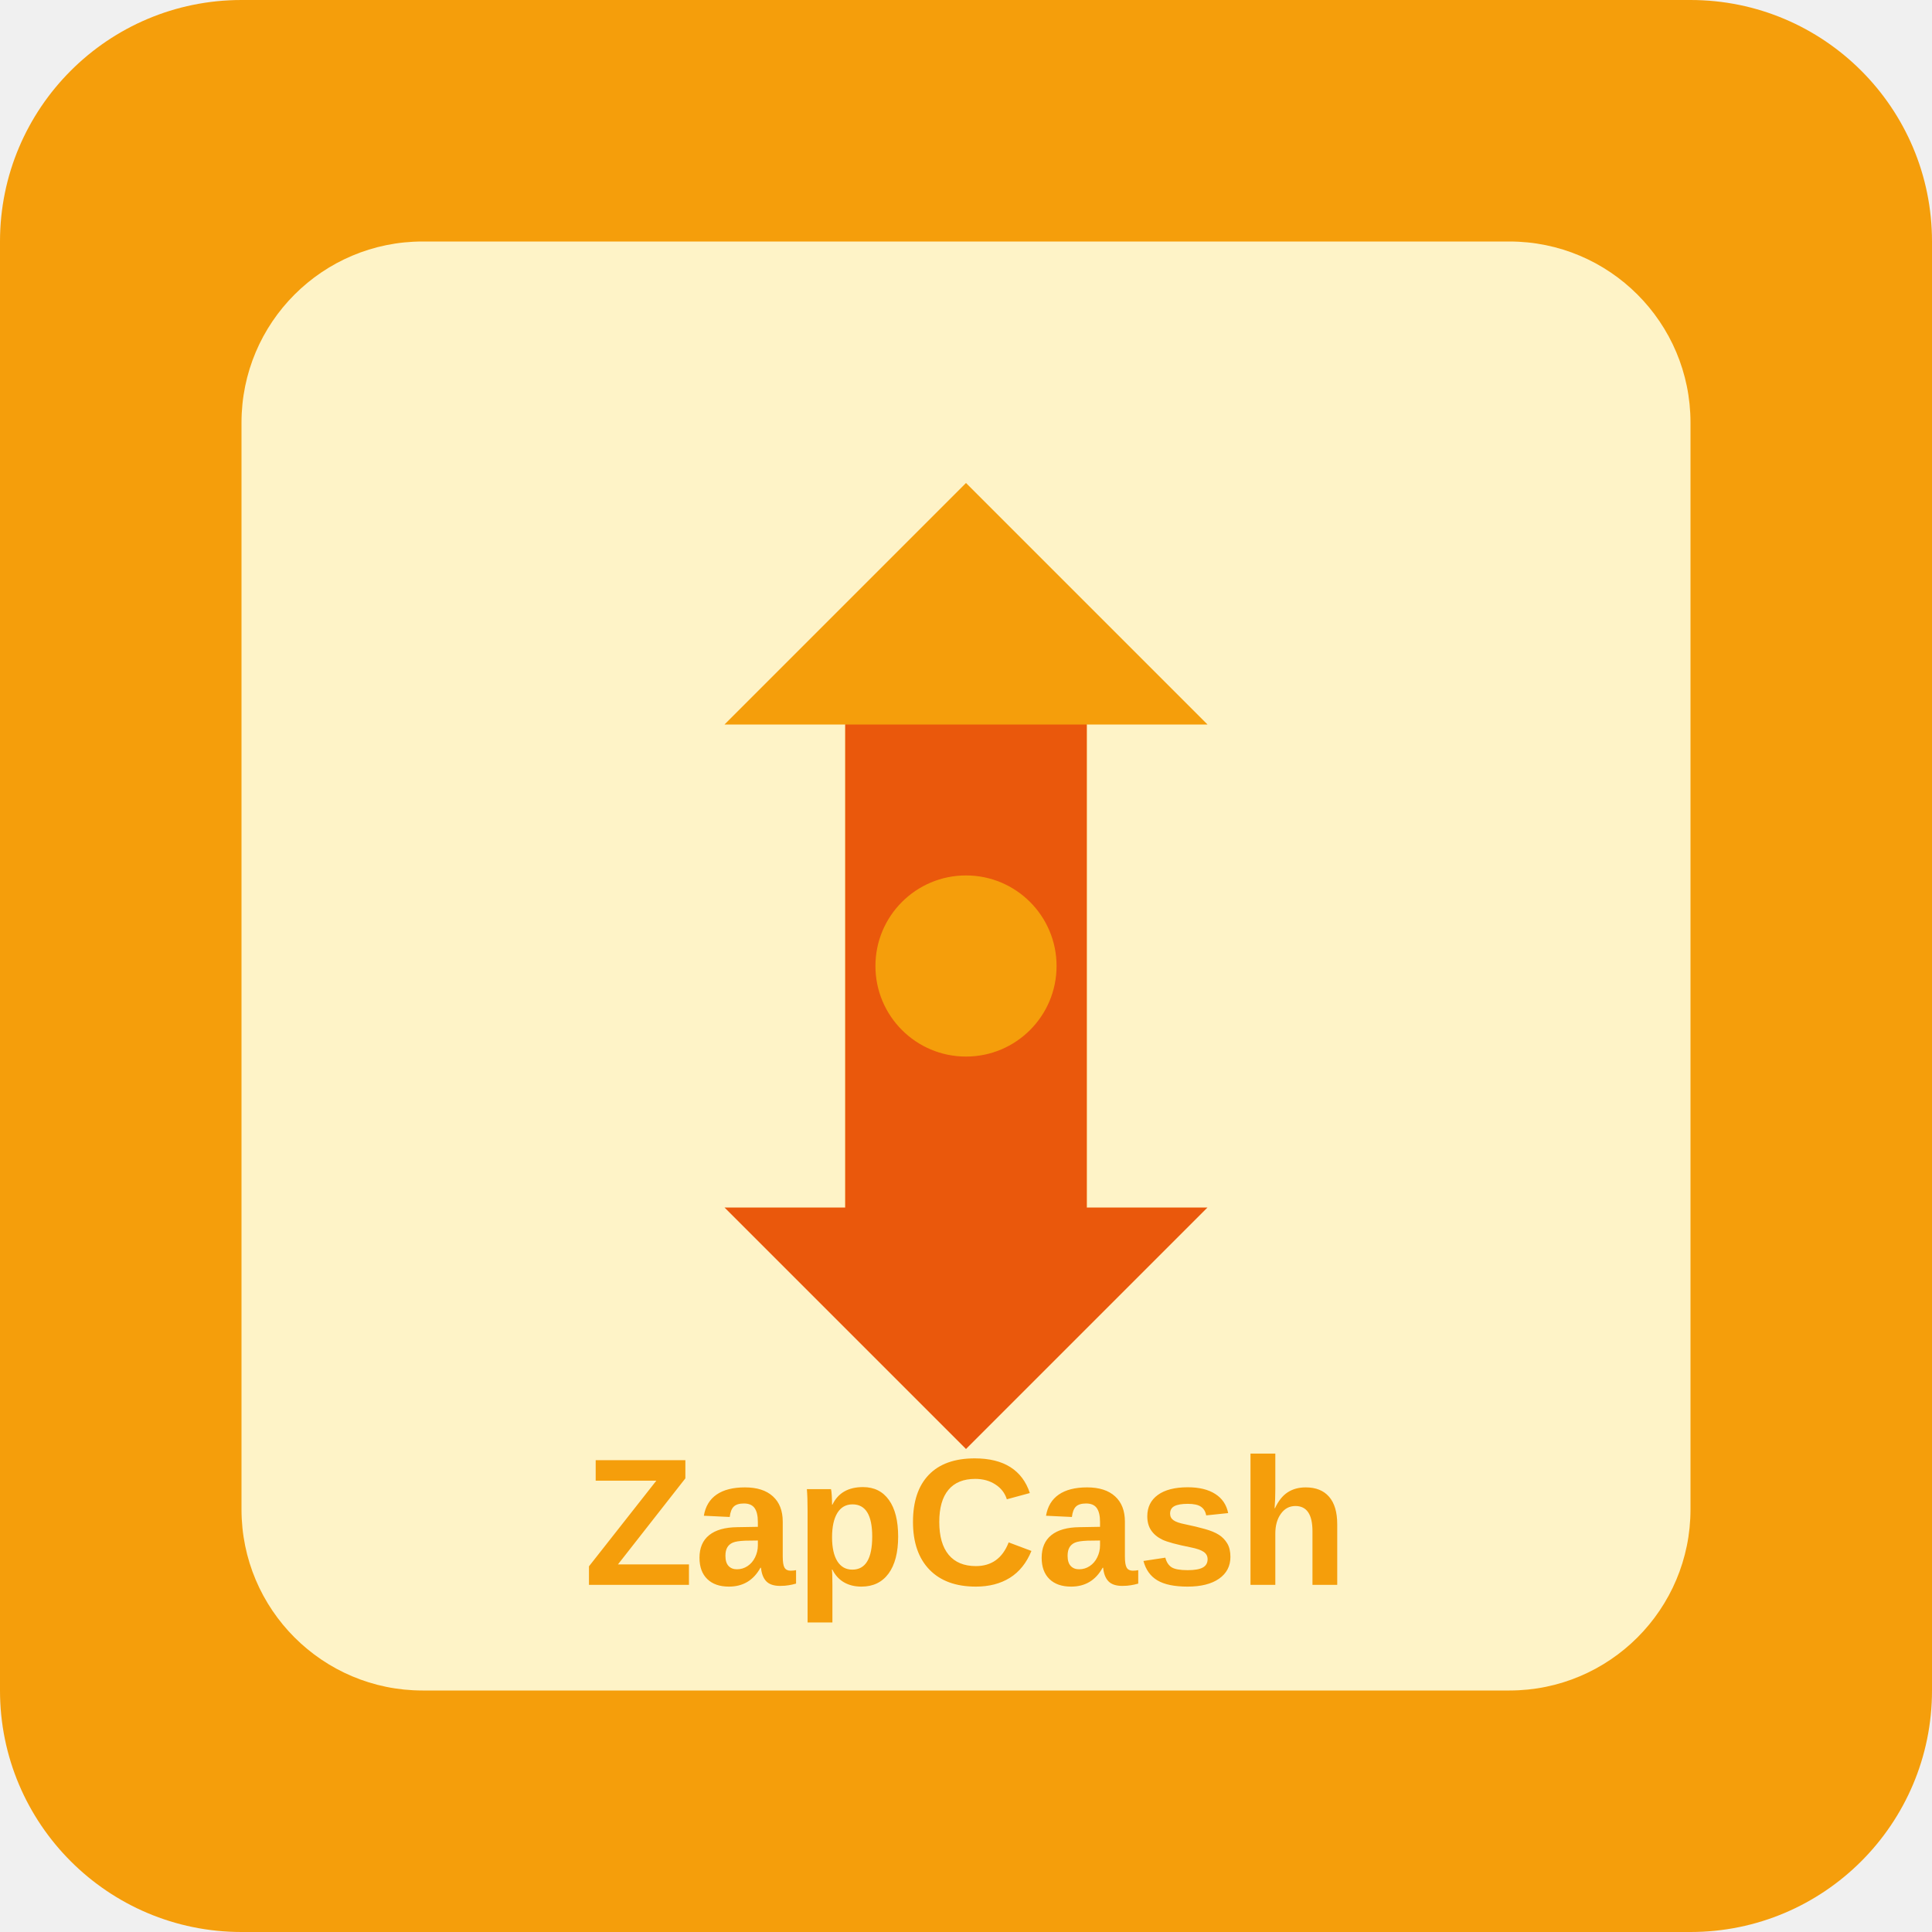
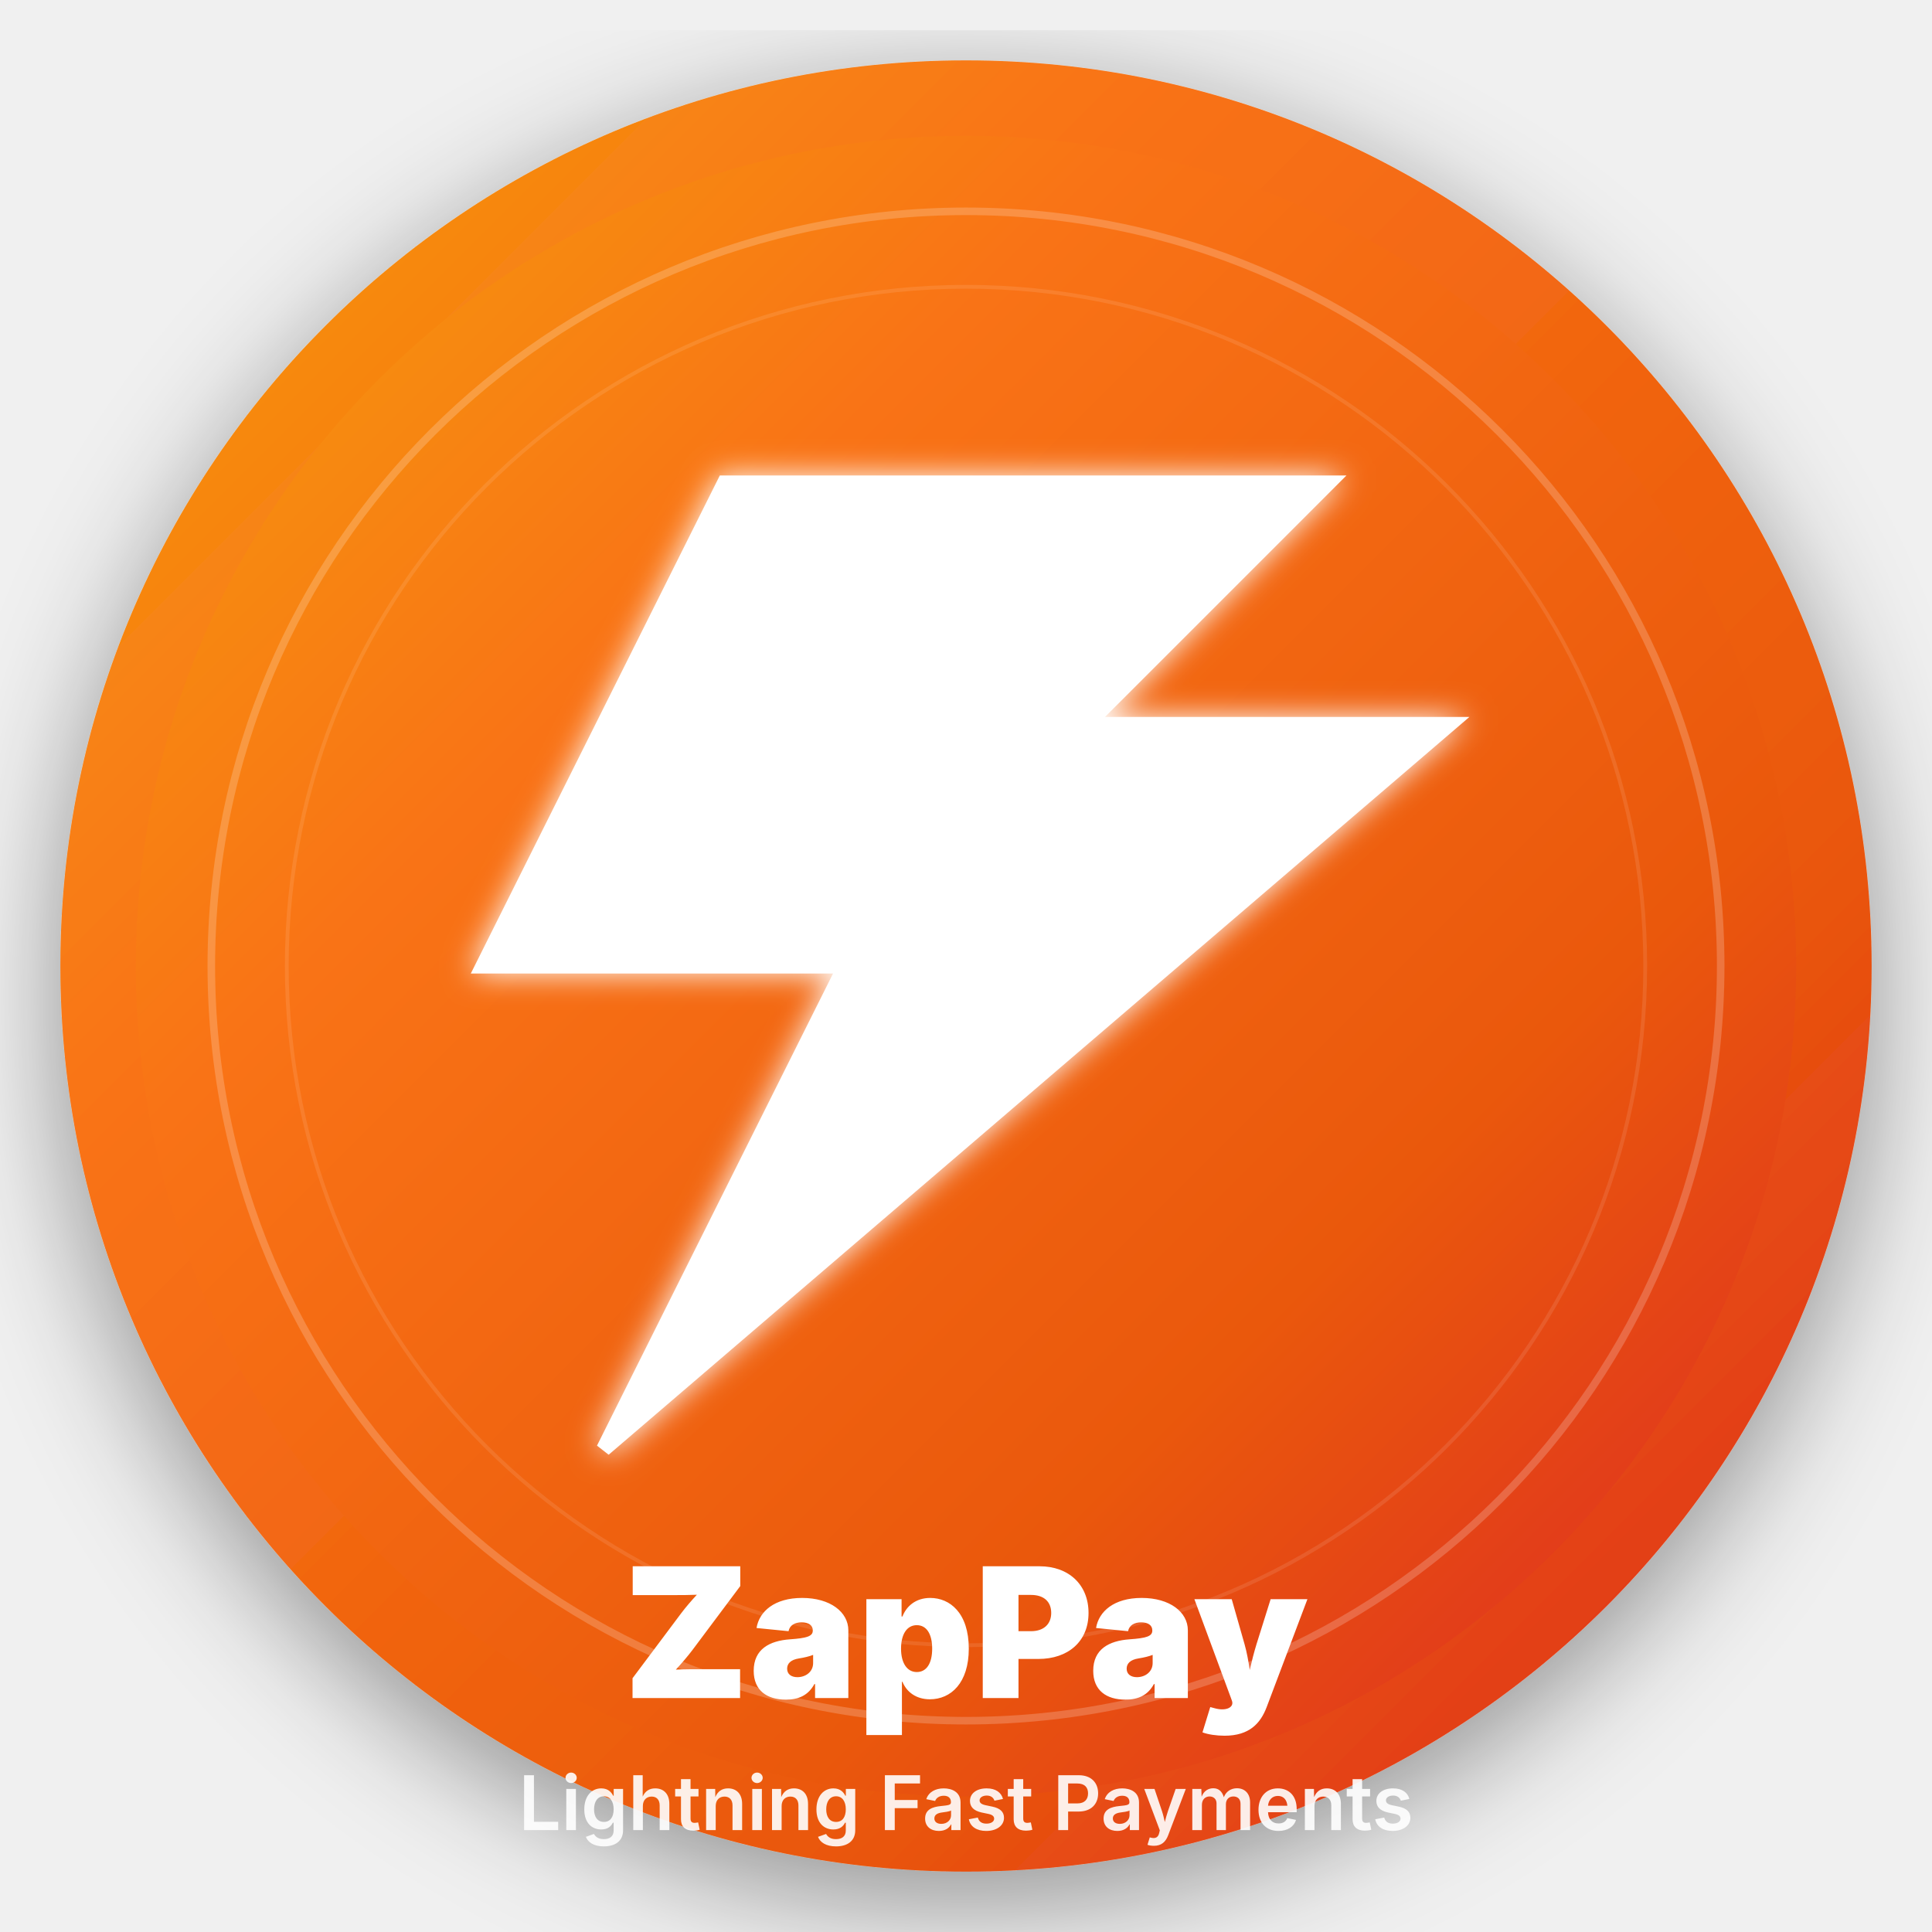
<svg xmlns="http://www.w3.org/2000/svg" width="512" height="512" viewBox="0 0 512 512" fill="none">
-   <rect width="512" height="512" rx="64" fill="#F59E0B" />
-   <rect x="64" y="64" width="384" height="384" rx="48" fill="#FEF3C7" />
-   <path d="M256 128L320 192H288V320H224V192H192L256 128Z" fill="#F59E0B" />
-   <path d="M256 384L192 320H224V192H288V320H320L256 384Z" fill="#EA580C" />
-   <circle cx="256" cy="256" r="24" fill="#F59E0B" />
-   <text x="256" y="420" text-anchor="middle" font-family="Arial, sans-serif" font-size="48" font-weight="bold" fill="#F59E0B">ZapCash</text>
+   <defs>
+     <linearGradient id="zappayGradient512" x1="0%" y1="0%" x2="100%" y2="100%">
+       <stop offset="0%" style="stop-color:#f59e0b;stop-opacity:1" />
+       <stop offset="30%" style="stop-color:#f97316;stop-opacity:1" />
+       <stop offset="70%" style="stop-color:#ea580c;stop-opacity:1" />
+       <stop offset="100%" style="stop-color:#dc2626;stop-opacity:1" />
+     </linearGradient>
+     <filter id="shadow512" x="-20%" y="-20%" width="140%" height="140%">
+       <feDropShadow dx="0" dy="8" stdDeviation="16" flood-color="#000000" flood-opacity="0.4" />
+     </filter>
+     <filter id="glow" x="-50%" y="-50%" width="200%" height="200%">
+       <feGaussianBlur stdDeviation="4" result="coloredBlur" />
+       <feMerge>
+         <feMergeNode in="coloredBlur" />
+         <feMergeNode in="SourceGraphic" />
+       </feMerge>
+     </filter>
+   </defs>
+   <circle cx="256" cy="256" r="240" fill="url(#zappayGradient512)" filter="url(#shadow512)" />
+   <circle cx="256" cy="256" r="220" fill="url(#zappayGradient512)" />
+   <path d="M192 128L128 256L224 256L160 384L384 192L288 192L352 128L192 128Z" fill="white" stroke="white" stroke-width="4" filter="url(#glow)" />
+   <text x="256" y="450" font-family="Inter, sans-serif" font-size="48" font-weight="900" text-anchor="middle" fill="white">ZapPay</text>
+   <text x="256" y="485" font-family="Inter, sans-serif" font-size="20" font-weight="600" text-anchor="middle" fill="white" opacity="0.9">Lightning Fast Payments</text>
+   <circle cx="256" cy="256" r="200" fill="none" stroke="white" stroke-width="2" opacity="0.2" />
+   <circle cx="256" cy="256" r="180" fill="none" stroke="white" stroke-width="1" opacity="0.1" />
</svg>
